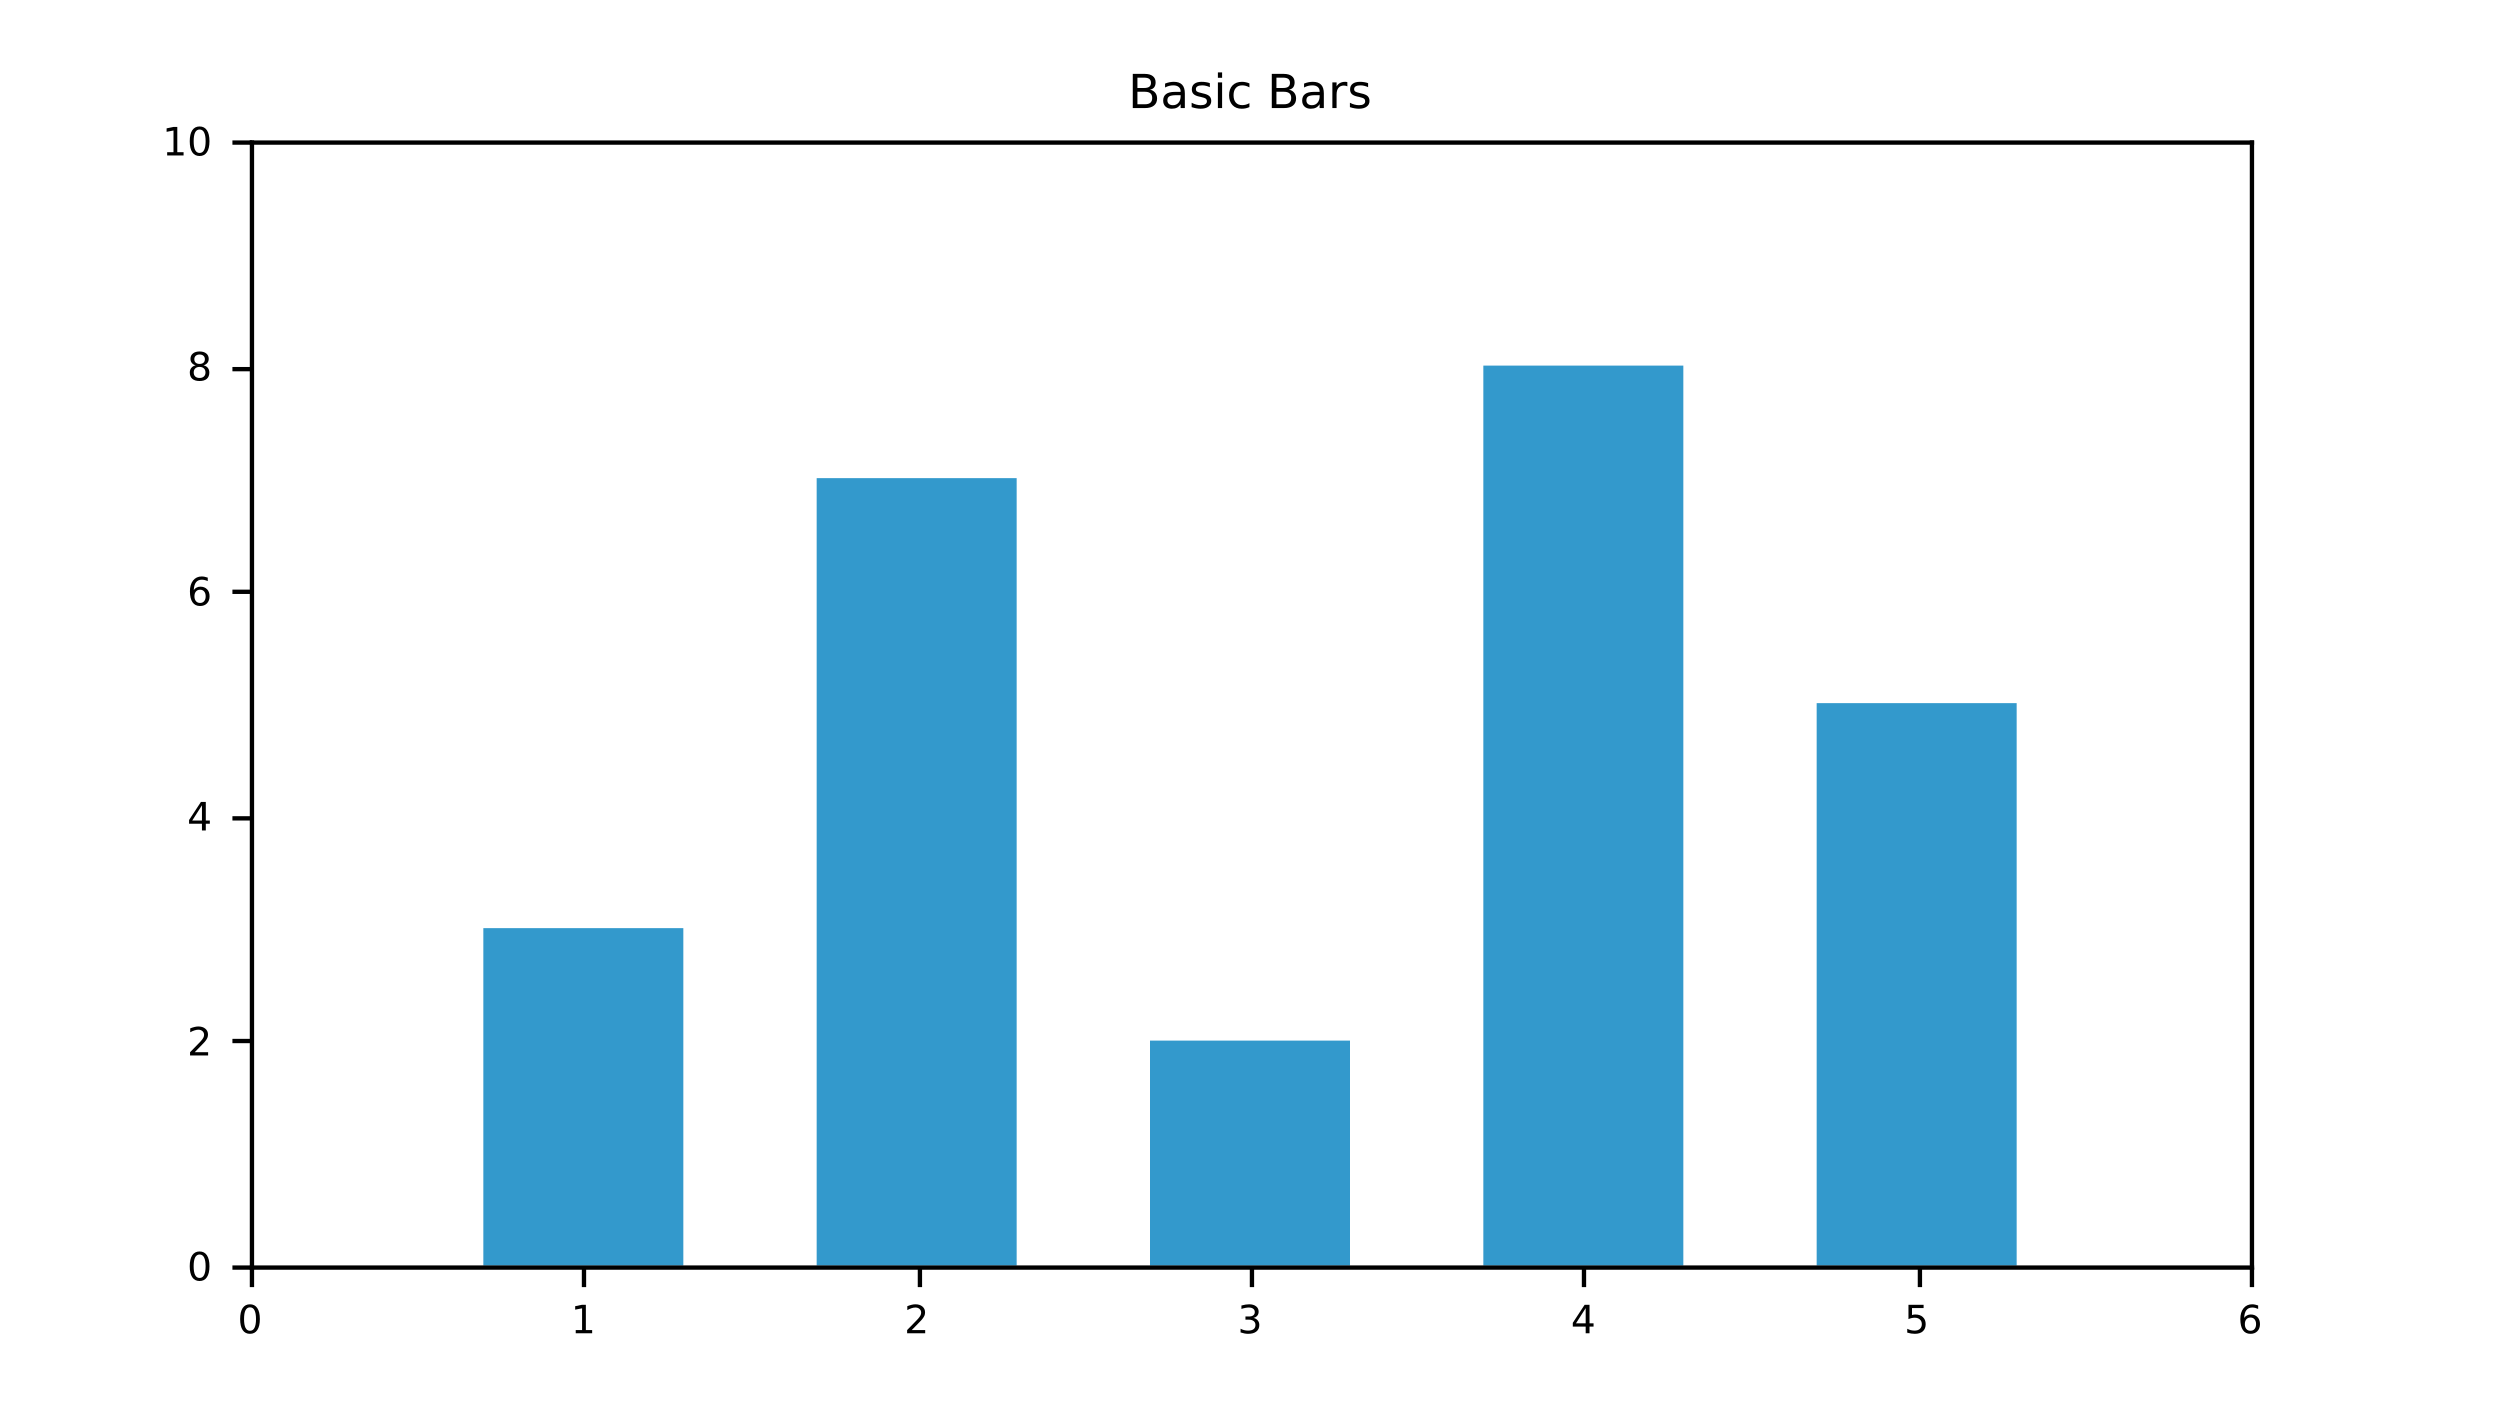
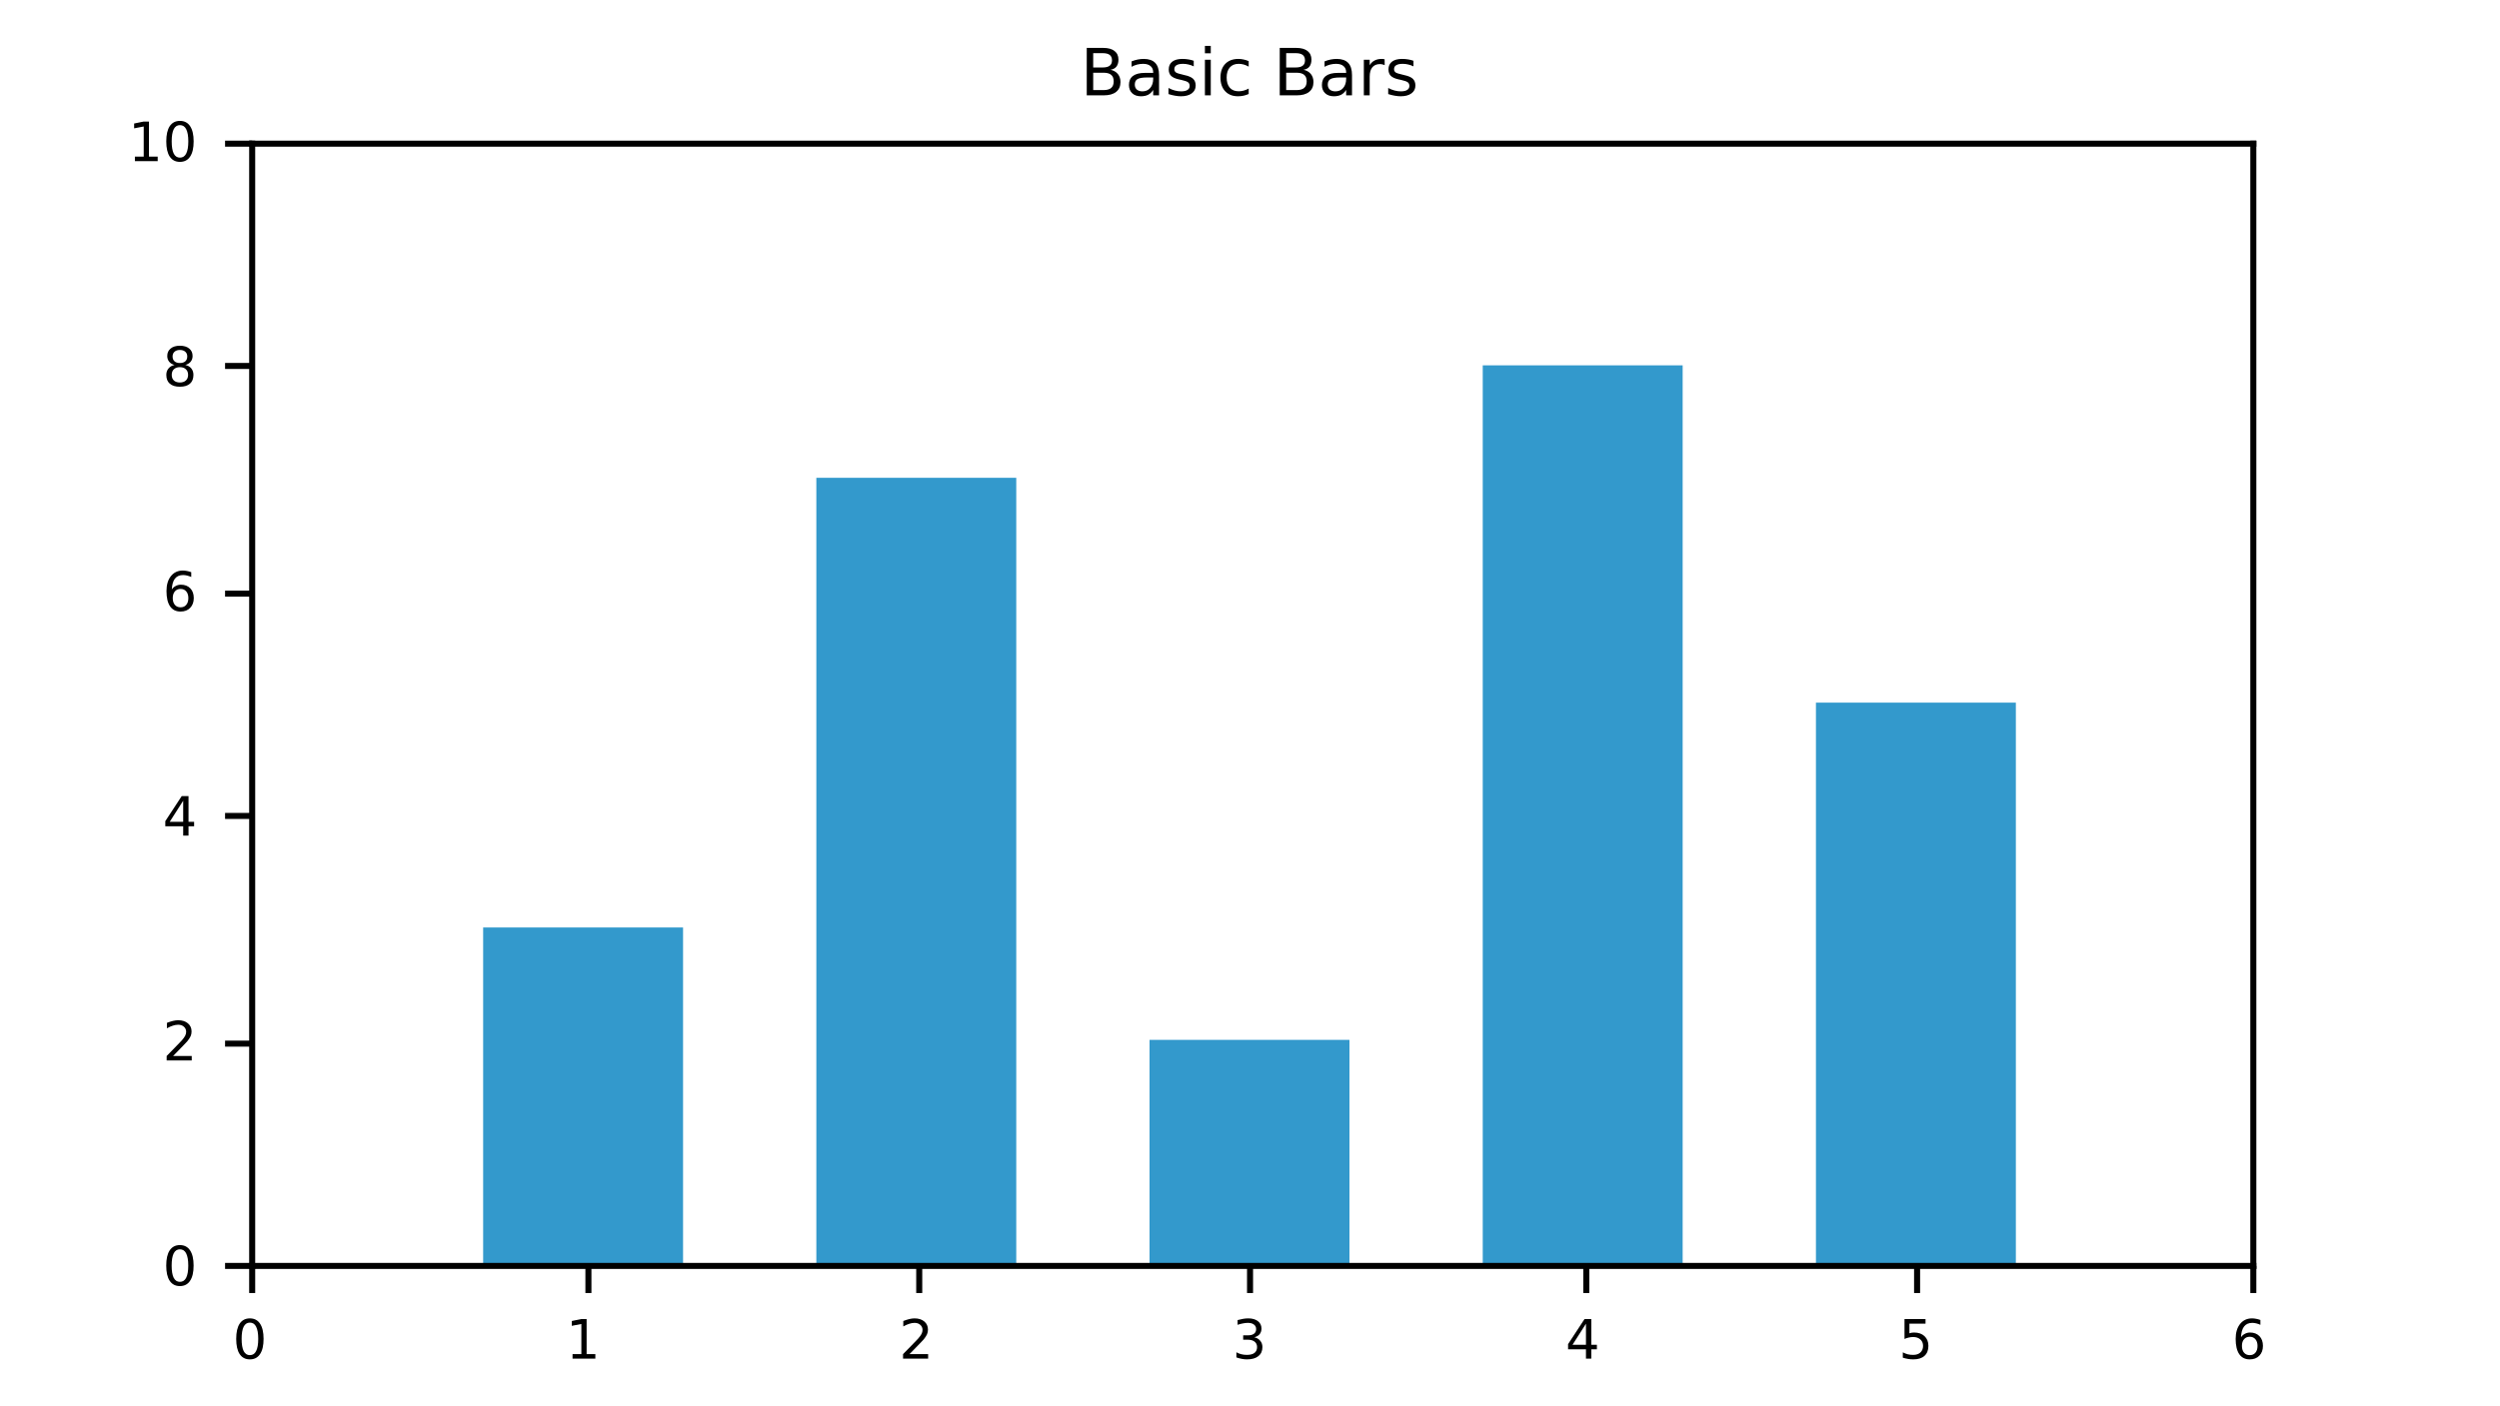
- <svg xmlns="http://www.w3.org/2000/svg" width="640" height="360" viewBox="0 0 640 360" preserveAspectRatio="xMidYMid meet">
+ <svg xmlns="http://www.w3.org/2000/svg" width="460.8pt" height="259.2pt" viewBox="0 0 460.8 259.2" preserveAspectRatio="xMidYMid meet">
  <defs>
    <clipPath id="clip1" clipPathUnits="userSpaceOnUse">
-       <rect x="64" y="36" width="512" height="288" />
+       <rect x="46.08" y="25.92" width="368.64" height="207.36" />
    </clipPath>
  </defs>
  <rect x="0" y="0" width="100%" height="100%" fill="rgb(255,255,255)" />
  <g clip-path="url(#clip1)">
-     <path d="M 123.733 324 L 174.933 324 L 174.933 237.6 L 123.733 237.6 Z" fill="rgb(51,153,204)" stroke="none" />
+     <path d="M 89.088 233.28 L 125.952 233.28 L 125.952 171.072 L 89.088 171.072 Z" fill="rgb(51,153,204)" stroke="none" />
  </g>
  <g clip-path="url(#clip1)">
-     <path d="M 209.067 324 L 260.267 324 L 260.267 122.4 L 209.067 122.4 Z" fill="rgb(51,153,204)" stroke="none" />
+     <path d="M 150.528 233.28 L 187.392 233.28 L 187.392 88.128 L 150.528 88.128 Z" fill="rgb(51,153,204)" stroke="none" />
  </g>
  <g clip-path="url(#clip1)">
-     <path d="M 294.4 324 L 345.6 324 L 345.6 266.4 L 294.4 266.4 Z" fill="rgb(51,153,204)" stroke="none" />
+     <path d="M 211.968 233.28 L 248.832 233.28 L 248.832 191.808 L 211.968 191.808 Z" fill="rgb(51,153,204)" stroke="none" />
  </g>
  <g clip-path="url(#clip1)">
-     <path d="M 379.733 324 L 430.933 324 L 430.933 93.6 L 379.733 93.6 Z" fill="rgb(51,153,204)" stroke="none" />
+     <path d="M 273.408 233.28 L 310.272 233.28 L 310.272 67.392 L 273.408 67.392 Z" fill="rgb(51,153,204)" stroke="none" />
  </g>
  <g clip-path="url(#clip1)">
-     <path d="M 465.067 324 L 516.267 324 L 516.267 180 L 465.067 180 Z" fill="rgb(51,153,204)" stroke="none" />
+     <path d="M 334.848 233.28 L 371.712 233.28 L 371.712 129.6 L 334.848 129.6 Z" fill="rgb(51,153,204)" stroke="none" />
  </g>
-   <path d="M 64.5 324.5 L 64.5 329.5" fill="none" stroke="rgb(0,0,0)" stroke-width="1.111" stroke-linejoin="miter" stroke-linecap="butt" />
-   <path d="M 149.5 324.5 L 149.5 329.5" fill="none" stroke="rgb(0,0,0)" stroke-width="1.111" stroke-linejoin="miter" stroke-linecap="butt" />
-   <path d="M 235.5 324.5 L 235.5 329.5" fill="none" stroke="rgb(0,0,0)" stroke-width="1.111" stroke-linejoin="miter" stroke-linecap="butt" />
-   <path d="M 320.5 324.5 L 320.5 329.5" fill="none" stroke="rgb(0,0,0)" stroke-width="1.111" stroke-linejoin="miter" stroke-linecap="butt" />
-   <path d="M 405.5 324.5 L 405.5 329.5" fill="none" stroke="rgb(0,0,0)" stroke-width="1.111" stroke-linejoin="miter" stroke-linecap="butt" />
-   <path d="M 491.5 324.5 L 491.5 329.5" fill="none" stroke="rgb(0,0,0)" stroke-width="1.111" stroke-linejoin="miter" stroke-linecap="butt" />
-   <path d="M 576.5 324.5 L 576.5 329.5" fill="none" stroke="rgb(0,0,0)" stroke-width="1.111" stroke-linejoin="miter" stroke-linecap="butt" />
-   <text x="60.82" y="341.32" font-size="10" font-family="DejaVu Sans, Arial, sans-serif" fill="rgb(0,0,0)">0</text>
-   <text x="146.154" y="341.32" font-size="10" font-family="DejaVu Sans, Arial, sans-serif" fill="rgb(0,0,0)">1</text>
-   <text x="231.487" y="341.32" font-size="10" font-family="DejaVu Sans, Arial, sans-serif" fill="rgb(0,0,0)">2</text>
-   <text x="316.82" y="341.32" font-size="10" font-family="DejaVu Sans, Arial, sans-serif" fill="rgb(0,0,0)">3</text>
-   <text x="402.154" y="341.32" font-size="10" font-family="DejaVu Sans, Arial, sans-serif" fill="rgb(0,0,0)">4</text>
-   <text x="487.487" y="341.32" font-size="10" font-family="DejaVu Sans, Arial, sans-serif" fill="rgb(0,0,0)">5</text>
-   <text x="572.82" y="341.32" font-size="10" font-family="DejaVu Sans, Arial, sans-serif" fill="rgb(0,0,0)">6</text>
-   <path d="M 64.5 324.5 L 59.5 324.5" fill="none" stroke="rgb(0,0,0)" stroke-width="1.111" stroke-linejoin="miter" stroke-linecap="butt" />
-   <path d="M 64.5 266.5 L 59.5 266.5" fill="none" stroke="rgb(0,0,0)" stroke-width="1.111" stroke-linejoin="miter" stroke-linecap="butt" />
-   <path d="M 64.5 209.5 L 59.5 209.5" fill="none" stroke="rgb(0,0,0)" stroke-width="1.111" stroke-linejoin="miter" stroke-linecap="butt" />
-   <path d="M 64.5 151.5 L 59.5 151.5" fill="none" stroke="rgb(0,0,0)" stroke-width="1.111" stroke-linejoin="miter" stroke-linecap="butt" />
-   <path d="M 64.5 94.5 L 59.5 94.5" fill="none" stroke="rgb(0,0,0)" stroke-width="1.111" stroke-linejoin="miter" stroke-linecap="butt" />
-   <path d="M 64.5 36.5 L 59.5 36.5" fill="none" stroke="rgb(0,0,0)" stroke-width="1.111" stroke-linejoin="miter" stroke-linecap="butt" />
-   <text x="47.918" y="327.799" font-size="10" font-family="DejaVu Sans, Arial, sans-serif" fill="rgb(0,0,0)">0</text>
-   <text x="47.918" y="270.199" font-size="10" font-family="DejaVu Sans, Arial, sans-serif" fill="rgb(0,0,0)">2</text>
-   <text x="47.918" y="212.599" font-size="10" font-family="DejaVu Sans, Arial, sans-serif" fill="rgb(0,0,0)">4</text>
-   <text x="47.918" y="154.999" font-size="10" font-family="DejaVu Sans, Arial, sans-serif" fill="rgb(0,0,0)">6</text>
-   <text x="47.918" y="97.399" font-size="10" font-family="DejaVu Sans, Arial, sans-serif" fill="rgb(0,0,0)">8</text>
-   <text x="41.559" y="39.799" font-size="10" font-family="DejaVu Sans, Arial, sans-serif" fill="rgb(0,0,0)">10</text>
-   <path d="M 64.5 324.5 L 576.5 324.5" fill="none" stroke="rgb(0,0,0)" stroke-width="1.111" stroke-linejoin="miter" stroke-linecap="square" />
-   <path d="M 64.5 324.5 L 64.5 36.5" fill="none" stroke="rgb(0,0,0)" stroke-width="1.111" stroke-linejoin="miter" stroke-linecap="square" />
-   <path d="M 64.5 36.5 L 576.5 36.5" fill="none" stroke="rgb(0,0,0)" stroke-width="1.111" stroke-linejoin="miter" stroke-linecap="square" />
-   <path d="M 576.5 324.5 L 576.5 36.5" fill="none" stroke="rgb(0,0,0)" stroke-width="1.111" stroke-linejoin="miter" stroke-linecap="square" />
-   <text x="288.82" y="27.667" font-size="12" font-family="DejaVu Sans, Arial, sans-serif" fill="rgb(0,0,0)">Basic Bars</text>
+   <path d="M 46.5 233.5 L 46.5 238.5" fill="none" stroke="rgb(0,0,0)" stroke-width="1.111" stroke-linejoin="miter" stroke-linecap="butt" />
+   <path d="M 108.5 233.5 L 108.5 238.5" fill="none" stroke="rgb(0,0,0)" stroke-width="1.111" stroke-linejoin="miter" stroke-linecap="butt" />
+   <path d="M 169.5 233.5 L 169.5 238.5" fill="none" stroke="rgb(0,0,0)" stroke-width="1.111" stroke-linejoin="miter" stroke-linecap="butt" />
+   <path d="M 230.5 233.5 L 230.5 238.5" fill="none" stroke="rgb(0,0,0)" stroke-width="1.111" stroke-linejoin="miter" stroke-linecap="butt" />
+   <path d="M 292.5 233.5 L 292.5 238.5" fill="none" stroke="rgb(0,0,0)" stroke-width="1.111" stroke-linejoin="miter" stroke-linecap="butt" />
+   <path d="M 353.5 233.5 L 353.5 238.5" fill="none" stroke="rgb(0,0,0)" stroke-width="1.111" stroke-linejoin="miter" stroke-linecap="butt" />
+   <path d="M 415.5 233.5 L 415.5 238.5" fill="none" stroke="rgb(0,0,0)" stroke-width="1.111" stroke-linejoin="miter" stroke-linecap="butt" />
+   <text x="42.9" y="250.6" font-size="10" font-family="DejaVu Sans, Arial, sans-serif" fill="rgb(0,0,0)">0</text>
+   <text x="104.34" y="250.6" font-size="10" font-family="DejaVu Sans, Arial, sans-serif" fill="rgb(0,0,0)">1</text>
+   <text x="165.78" y="250.6" font-size="10" font-family="DejaVu Sans, Arial, sans-serif" fill="rgb(0,0,0)">2</text>
+   <text x="227.22" y="250.6" font-size="10" font-family="DejaVu Sans, Arial, sans-serif" fill="rgb(0,0,0)">3</text>
+   <text x="288.66" y="250.6" font-size="10" font-family="DejaVu Sans, Arial, sans-serif" fill="rgb(0,0,0)">4</text>
+   <text x="350.1" y="250.6" font-size="10" font-family="DejaVu Sans, Arial, sans-serif" fill="rgb(0,0,0)">5</text>
+   <text x="411.54" y="250.6" font-size="10" font-family="DejaVu Sans, Arial, sans-serif" fill="rgb(0,0,0)">6</text>
+   <path d="M 46.5 233.5 L 41.5 233.5" fill="none" stroke="rgb(0,0,0)" stroke-width="1.111" stroke-linejoin="miter" stroke-linecap="butt" />
+   <path d="M 46.5 192.5 L 41.5 192.5" fill="none" stroke="rgb(0,0,0)" stroke-width="1.111" stroke-linejoin="miter" stroke-linecap="butt" />
+   <path d="M 46.5 150.5 L 41.5 150.5" fill="none" stroke="rgb(0,0,0)" stroke-width="1.111" stroke-linejoin="miter" stroke-linecap="butt" />
+   <path d="M 46.5 109.5 L 41.5 109.5" fill="none" stroke="rgb(0,0,0)" stroke-width="1.111" stroke-linejoin="miter" stroke-linecap="butt" />
+   <path d="M 46.5 67.5 L 41.5 67.5" fill="none" stroke="rgb(0,0,0)" stroke-width="1.111" stroke-linejoin="miter" stroke-linecap="butt" />
+   <path d="M 46.5 26.5 L 41.5 26.5" fill="none" stroke="rgb(0,0,0)" stroke-width="1.111" stroke-linejoin="miter" stroke-linecap="butt" />
+   <text x="29.998" y="237.079" font-size="10" font-family="DejaVu Sans, Arial, sans-serif" fill="rgb(0,0,0)">0</text>
+   <text x="29.998" y="195.607" font-size="10" font-family="DejaVu Sans, Arial, sans-serif" fill="rgb(0,0,0)">2</text>
+   <text x="29.998" y="154.135" font-size="10" font-family="DejaVu Sans, Arial, sans-serif" fill="rgb(0,0,0)">4</text>
+   <text x="29.998" y="112.663" font-size="10" font-family="DejaVu Sans, Arial, sans-serif" fill="rgb(0,0,0)">6</text>
+   <text x="29.998" y="71.191" font-size="10" font-family="DejaVu Sans, Arial, sans-serif" fill="rgb(0,0,0)">8</text>
+   <text x="23.639" y="29.719" font-size="10" font-family="DejaVu Sans, Arial, sans-serif" fill="rgb(0,0,0)">10</text>
+   <path d="M 46.5 233.5 L 415.5 233.5" fill="none" stroke="rgb(0,0,0)" stroke-width="1.111" stroke-linejoin="miter" stroke-linecap="square" />
+   <path d="M 46.5 233.5 L 46.5 26.5" fill="none" stroke="rgb(0,0,0)" stroke-width="1.111" stroke-linejoin="miter" stroke-linecap="square" />
+   <path d="M 46.5 26.5 L 415.5 26.5" fill="none" stroke="rgb(0,0,0)" stroke-width="1.111" stroke-linejoin="miter" stroke-linecap="square" />
+   <path d="M 415.5 233.5 L 415.5 26.5" fill="none" stroke="rgb(0,0,0)" stroke-width="1.111" stroke-linejoin="miter" stroke-linecap="square" />
+   <text x="199.22" y="17.587" font-size="12" font-family="DejaVu Sans, Arial, sans-serif" fill="rgb(0,0,0)">Basic Bars</text>
</svg>
